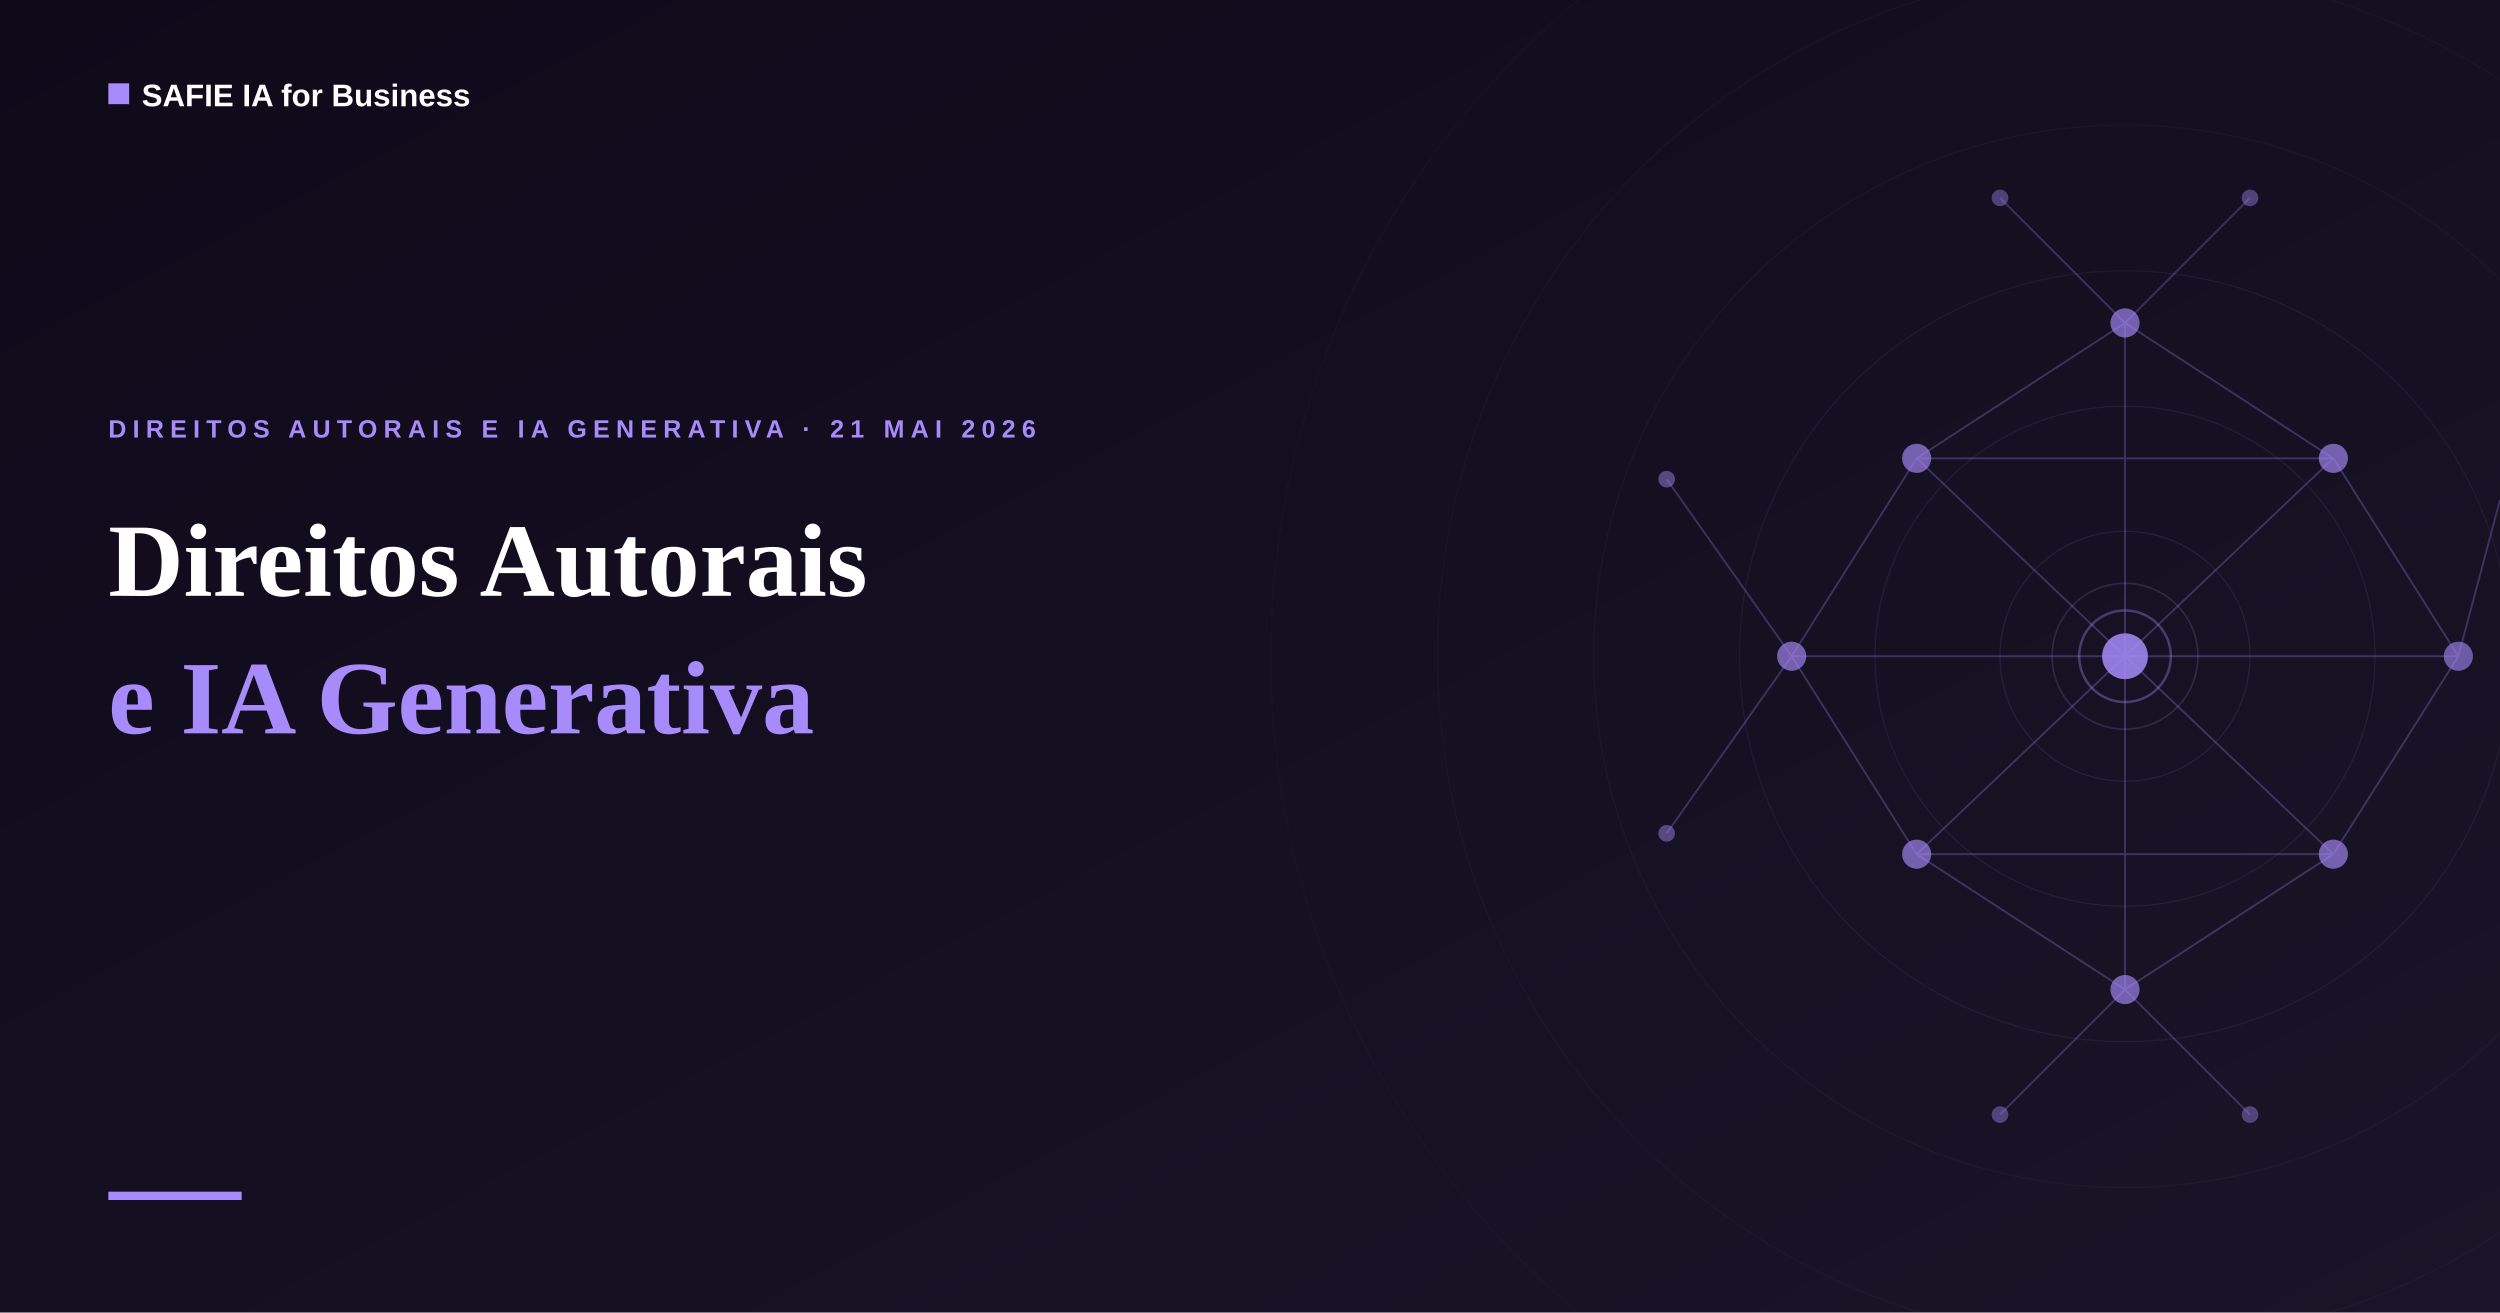
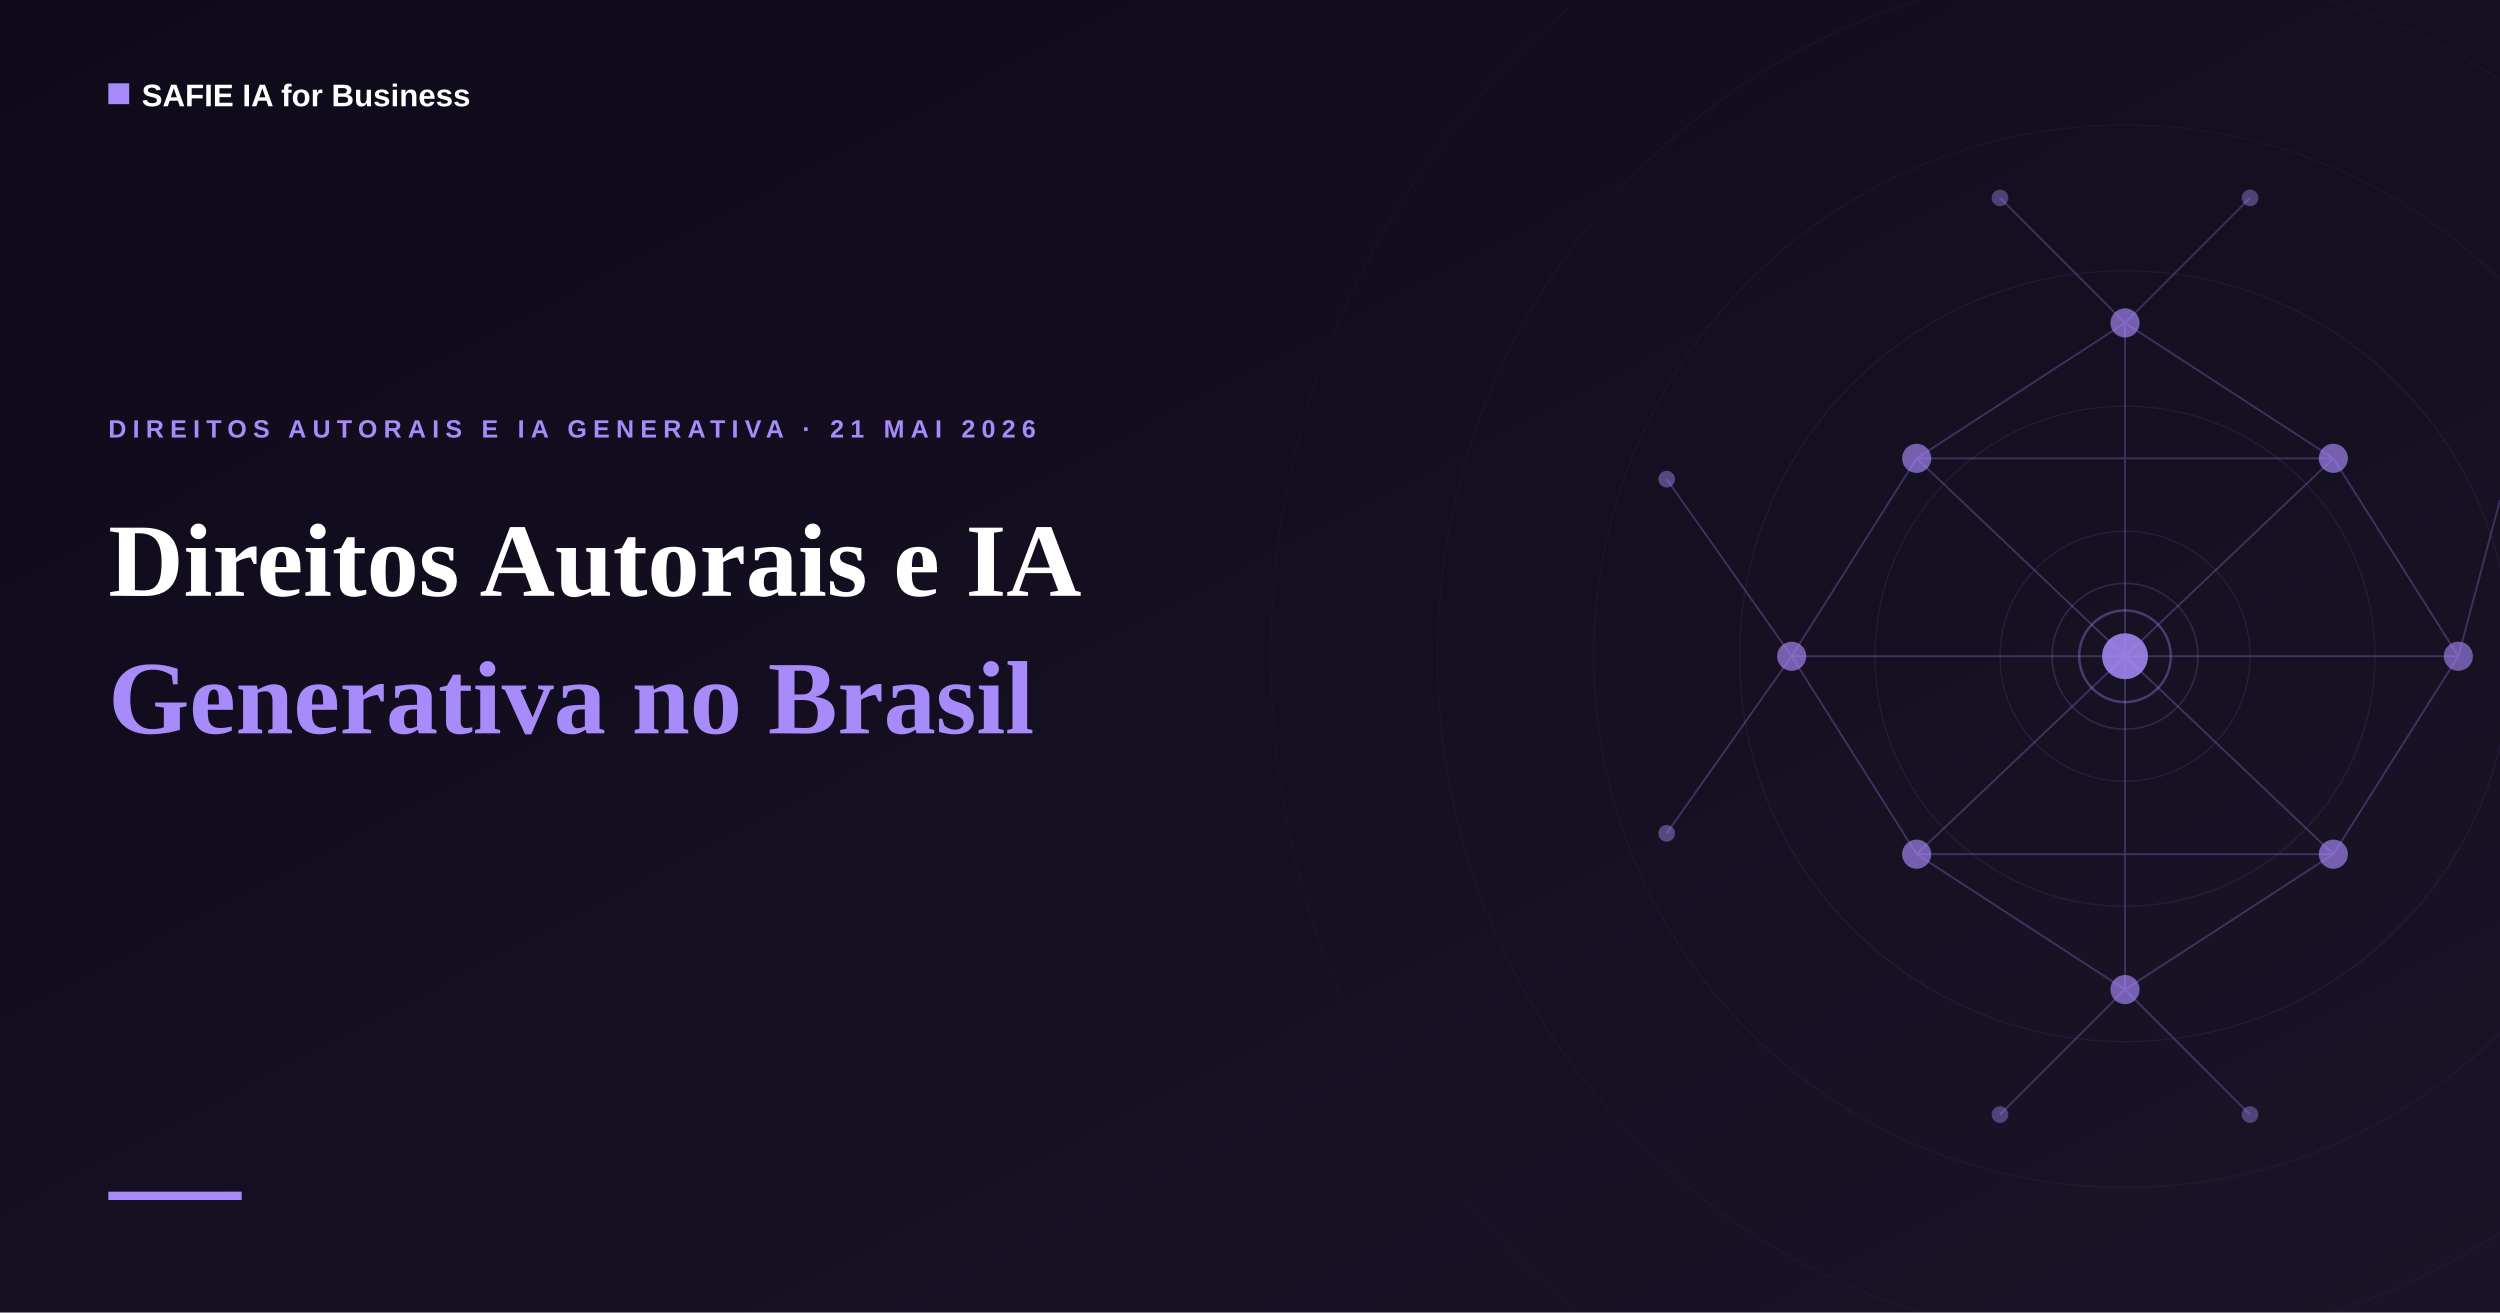
<svg xmlns="http://www.w3.org/2000/svg" viewBox="0 0 1200 630" width="1200" height="630">
  <defs>
    <linearGradient id="bg-grad" x1="0%" y1="0%" x2="100%" y2="100%">
      <stop offset="0%" stop-color="#0f0a1a" />
      <stop offset="100%" stop-color="#1a1428" />
    </linearGradient>
  </defs>
  <rect width="1200" height="630" fill="url(#bg-grad)" />
  <g stroke="#a78bfa" fill="none">
    <circle cx="1020" cy="315" r="60" stroke-width="0.6" opacity="0.12" />
    <circle cx="1020" cy="315" r="120" stroke-width="0.6" opacity="0.10" />
    <circle cx="1020" cy="315" r="185" stroke-width="0.6" opacity="0.08" />
    <circle cx="1020" cy="315" r="255" stroke-width="0.5" opacity="0.06" />
    <circle cx="1020" cy="315" r="330" stroke-width="0.5" opacity="0.05" />
    <circle cx="1020" cy="315" r="410" stroke-width="0.4" opacity="0.04" />
  </g>
  <g stroke="#a78bfa" stroke-width="0.9" opacity="0.28" fill="none">
    <line x1="1020" y1="315" x2="920" y2="220" />
    <line x1="1020" y1="315" x2="1120" y2="220" />
    <line x1="1020" y1="315" x2="920" y2="410" />
    <line x1="1020" y1="315" x2="1120" y2="410" />
    <line x1="1020" y1="315" x2="860" y2="315" />
    <line x1="1020" y1="315" x2="1180" y2="315" />
    <line x1="1020" y1="315" x2="1020" y2="155" />
    <line x1="1020" y1="315" x2="1020" y2="475" />
    <line x1="920" y1="220" x2="1120" y2="220" />
    <line x1="920" y1="410" x2="1120" y2="410" />
    <line x1="920" y1="220" x2="860" y2="315" />
    <line x1="920" y1="410" x2="860" y2="315" />
    <line x1="1120" y1="220" x2="1180" y2="315" />
    <line x1="1120" y1="410" x2="1180" y2="315" />
    <line x1="1020" y1="155" x2="920" y2="220" />
    <line x1="1020" y1="155" x2="1120" y2="220" />
    <line x1="1020" y1="475" x2="920" y2="410" />
    <line x1="1020" y1="475" x2="1120" y2="410" />
    <line x1="860" y1="315" x2="800" y2="230" />
    <line x1="860" y1="315" x2="800" y2="400" />
    <line x1="1180" y1="315" x2="1200" y2="240" />
    <line x1="1020" y1="155" x2="960" y2="95" />
    <line x1="1020" y1="155" x2="1080" y2="95" />
    <line x1="1020" y1="475" x2="960" y2="535" />
    <line x1="1020" y1="475" x2="1080" y2="535" />
  </g>
  <circle cx="1020" cy="315" r="11" fill="#a78bfa" opacity="0.85" />
  <circle cx="1020" cy="315" r="22" fill="none" stroke="#a78bfa" stroke-width="1.2" opacity="0.35" />
  <circle cx="1020" cy="315" r="35" fill="none" stroke="#a78bfa" stroke-width="0.8" opacity="0.18" />
  <circle cx="920" cy="220" r="7" fill="#a78bfa" opacity="0.65" />
  <circle cx="1120" cy="220" r="7" fill="#a78bfa" opacity="0.65" />
  <circle cx="920" cy="410" r="7" fill="#a78bfa" opacity="0.65" />
  <circle cx="1120" cy="410" r="7" fill="#a78bfa" opacity="0.65" />
  <circle cx="860" cy="315" r="7" fill="#a78bfa" opacity="0.65" />
  <circle cx="1180" cy="315" r="7" fill="#a78bfa" opacity="0.60" />
  <circle cx="1020" cy="155" r="7" fill="#a78bfa" opacity="0.65" />
  <circle cx="1020" cy="475" r="7" fill="#a78bfa" opacity="0.65" />
  <circle cx="800" cy="230" r="4" fill="#a78bfa" opacity="0.45" />
  <circle cx="800" cy="400" r="4" fill="#a78bfa" opacity="0.45" />
  <circle cx="960" cy="95" r="4" fill="#a78bfa" opacity="0.40" />
  <circle cx="1080" cy="95" r="4" fill="#a78bfa" opacity="0.40" />
  <circle cx="960" cy="535" r="4" fill="#a78bfa" opacity="0.40" />
  <circle cx="1080" cy="535" r="4" fill="#a78bfa" opacity="0.40" />
  <rect x="52" y="40" width="10" height="10" fill="#a78bfa" />
  <text x="68" y="51" fill="#ffffff" font-family="'DM Sans', Arial, sans-serif" font-size="15" font-weight="600">SAFIE IA for Business</text>
  <text x="52" y="210" fill="#a78bfa" font-family="'DM Sans', Arial, sans-serif" font-size="12" font-weight="600" letter-spacing="3">DIREITOS AUTORAIS E IA GENERATIVA · 21 MAI 2026</text>
-   <text x="52" y="286" fill="#ffffff" font-family="Georgia, 'Times New Roman', serif" font-size="50" font-weight="700">Direitos Autorais</text>
-   <text x="52" y="352" fill="#a78bfa" font-family="Georgia, 'Times New Roman', serif" font-size="50" font-weight="700">e IA Generativa</text>
+   <text x="52" y="286" fill="#ffffff" font-family="Georgia, 'Times New Roman', serif" font-size="50" font-weight="700">Direitos Autorais e IA</text>
+   <text x="52" y="352" fill="#a78bfa" font-family="Georgia, 'Times New Roman', serif" font-size="50" font-weight="700">Generativa no Brasil</text>
  <text x="52" y="418" fill="#a78bfa" font-family="Georgia, 'Times New Roman', serif" font-size="50" font-weight="700" />
  <rect x="52" y="572" width="64" height="4" fill="#a78bfa" />
</svg>
